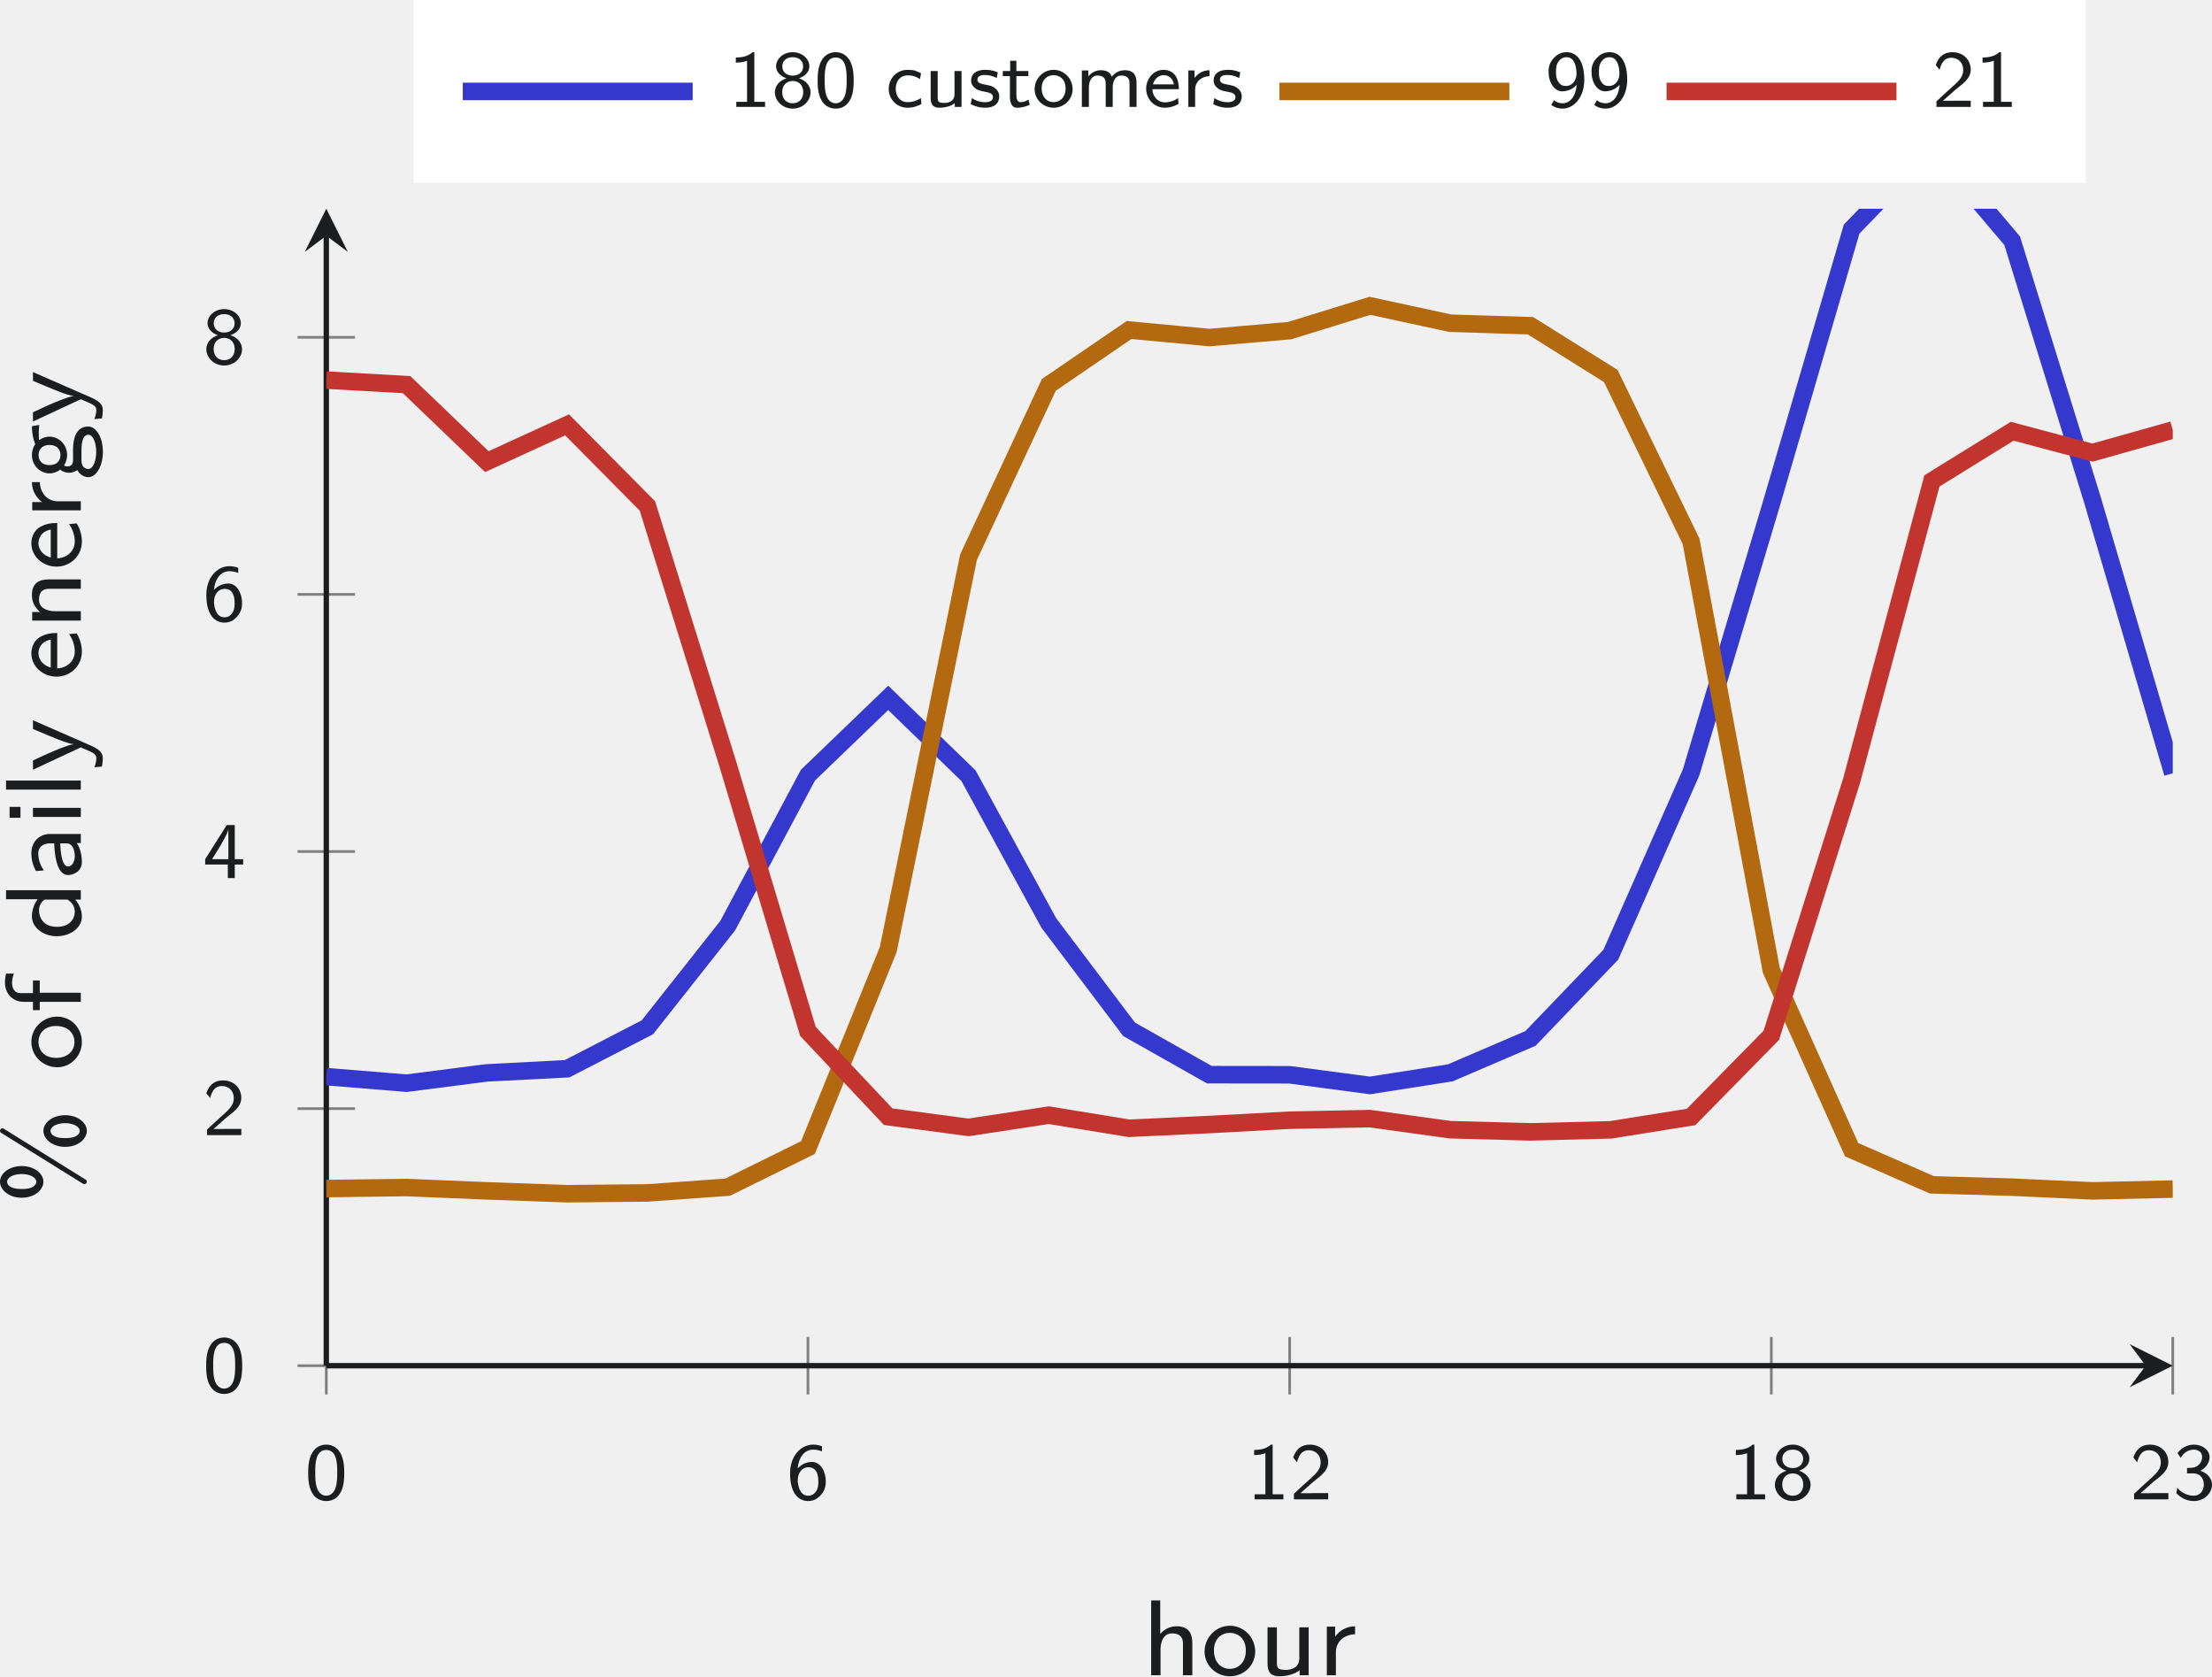
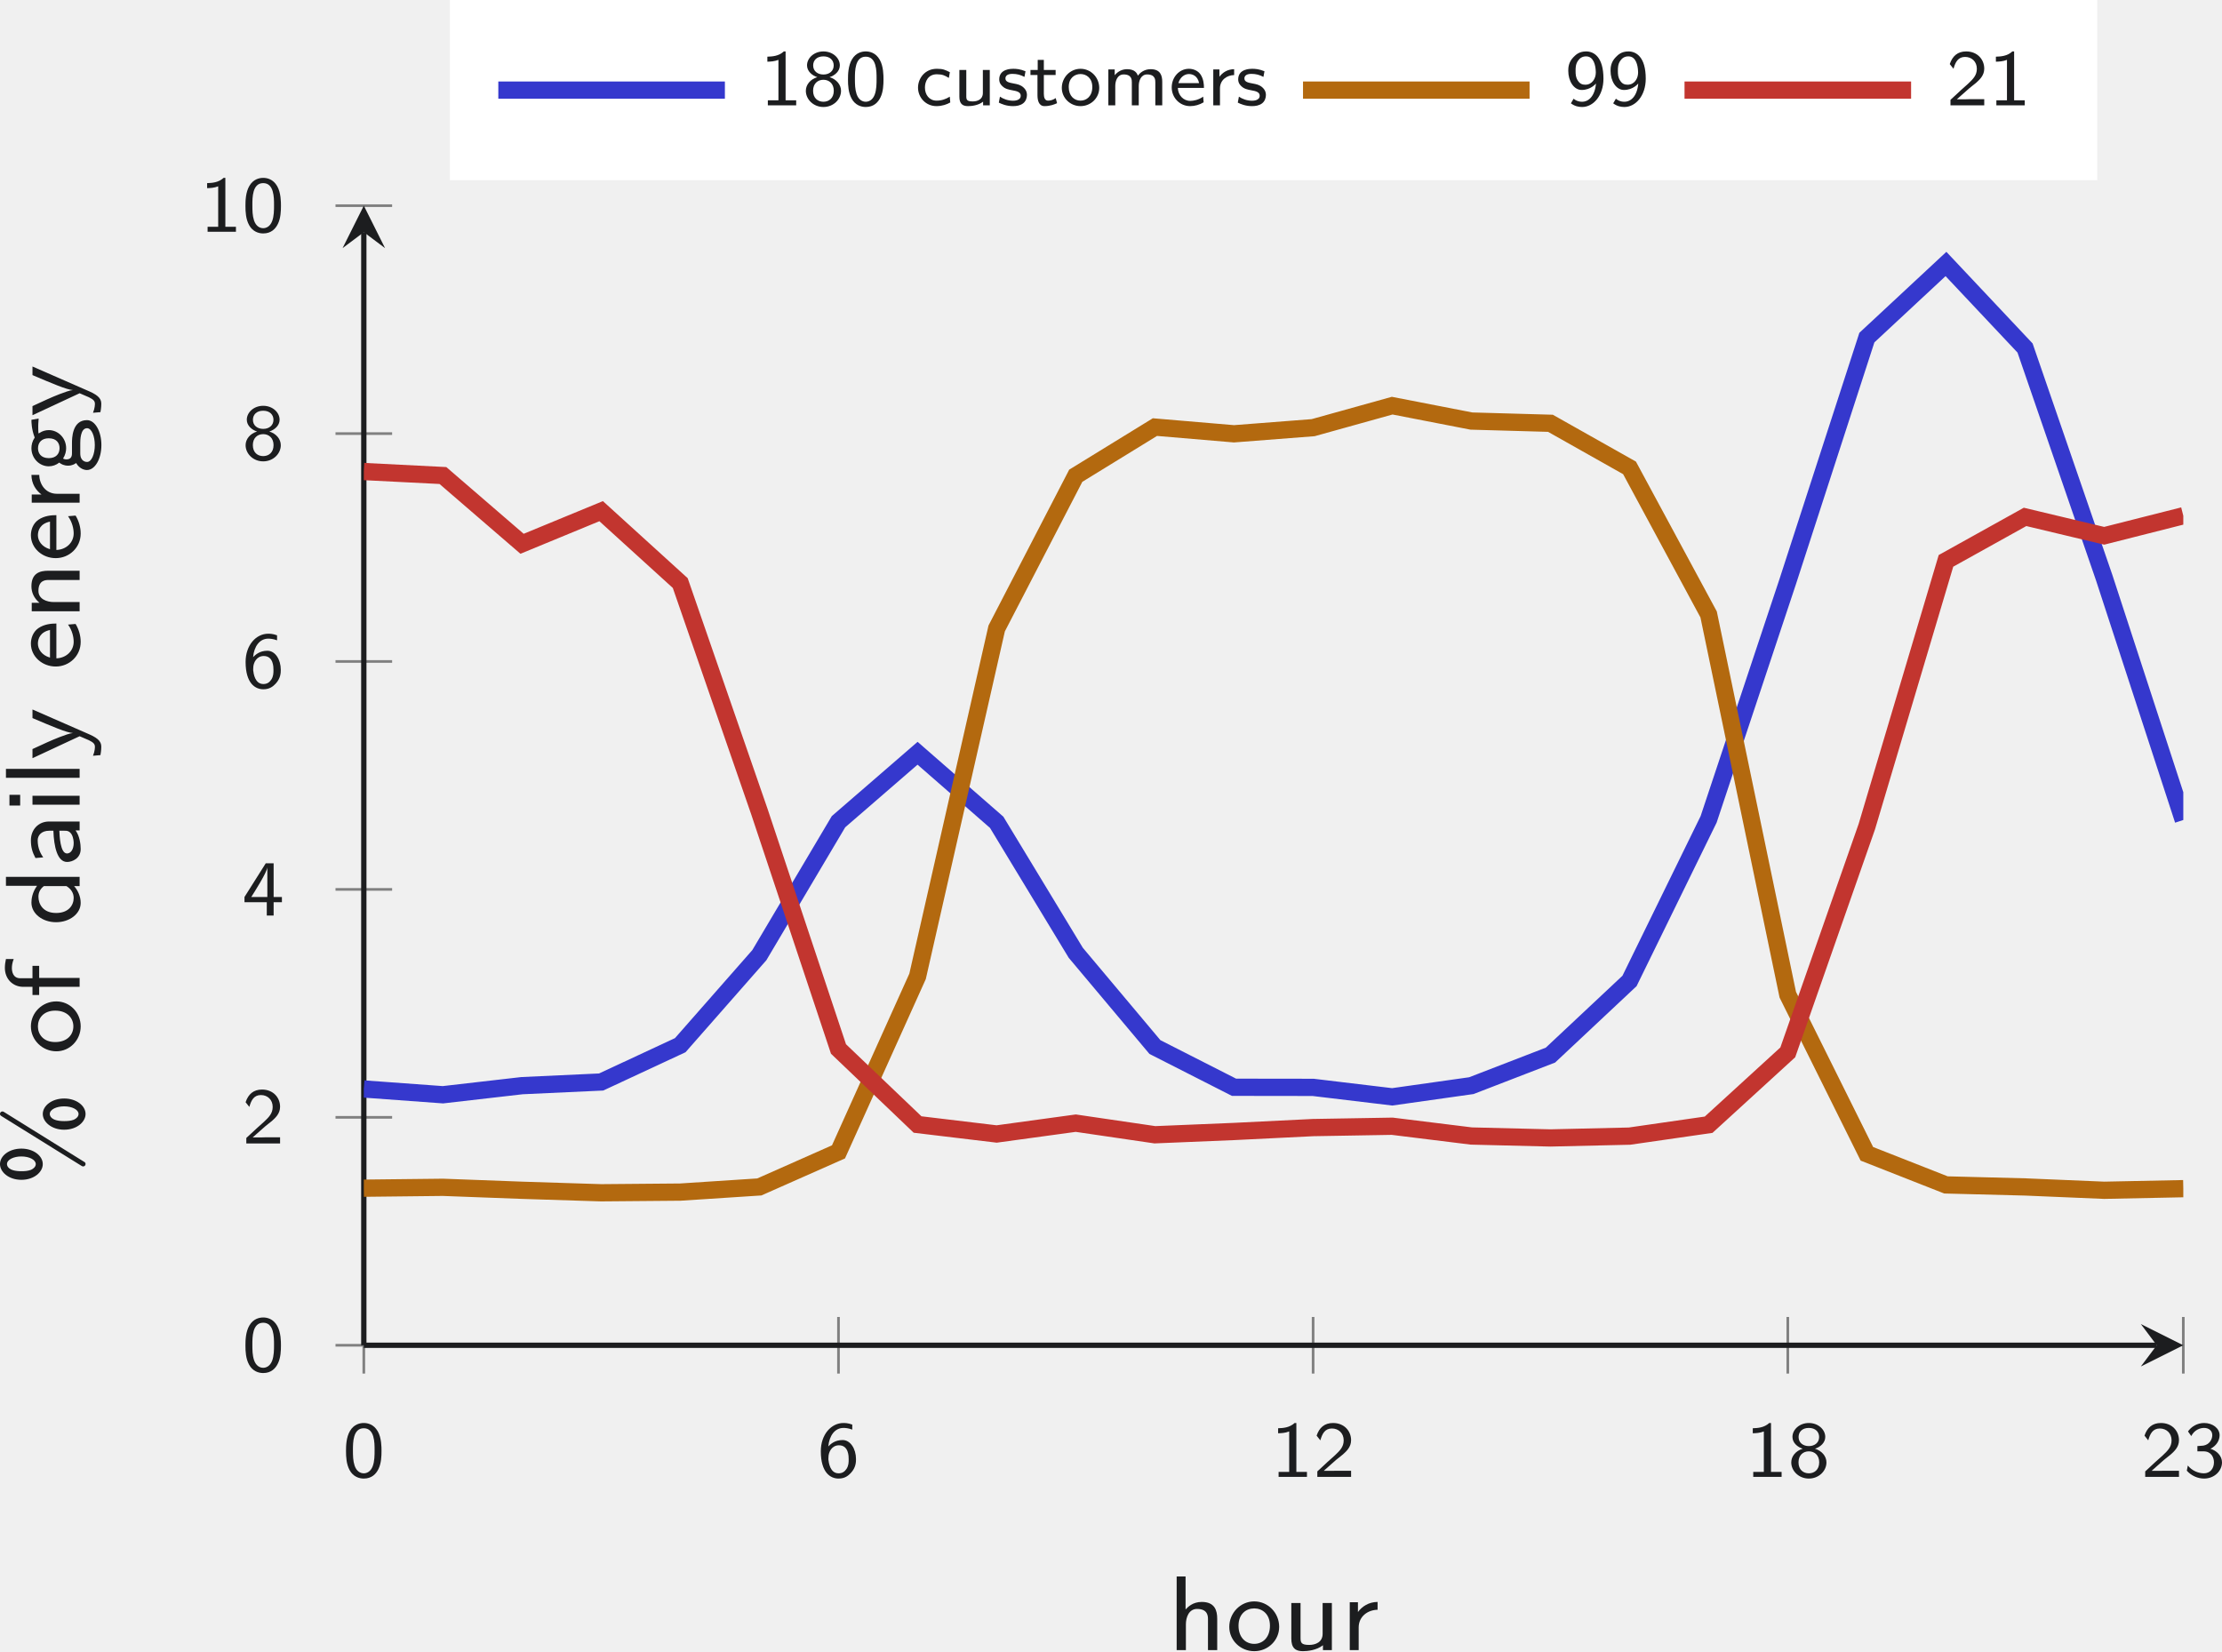
- <svg xmlns="http://www.w3.org/2000/svg" xmlns:xlink="http://www.w3.org/1999/xlink" version="1.1" width="163.625pt" height="123.975pt" viewBox="72.824 -20.965 163.625 123.975">
+ <svg xmlns="http://www.w3.org/2000/svg" xmlns:xlink="http://www.w3.org/1999/xlink" version="1.1" width="166.802pt" height="123.972pt" viewBox="71.236 -20.965 166.802 123.972">
  <style>@media (prefers-color-scheme: dark){svg{fill:#ededed}[fill='#1c1d1f' i]{fill:#d3d5d8}[stroke='#1c1d1f' i]{stroke:#d3d5d8}[fill='#3538cd' i]{fill:#7476dd}[stroke='#3538cd' i]{stroke:#7476dd}[fill='#808080' i]{fill:#878787}[stroke='#808080' i]{stroke:#878787}[fill='#b3690f' i]{fill:#f2af5f}[stroke='#b3690f' i]{stroke:#f2af5f}[fill='#c2352f' i]{fill:#dd7873}[stroke='#c2352f' i]{stroke:#dd7873}[fill='#fff' i]{fill:#212121}[stroke='#fff' i]{stroke:#212121}}</style>
  <defs>
-     <clipPath id="clip6">
-       <path d="M96.961 80.039H233.547V-5.527H96.961Z" />
+     <clipPath id="clip1">
+       <path d="M98.547 80.039H235.133V-5.523H98.547Z" />
    </clipPath>
-     <path id="g3-37" d="M2.813-4.368C2.813-5.292 2.271-5.978 1.65-5.978C1.068-5.978 .47-5.34 .47-4.368C.47-3.419 1.052-2.766 1.65-2.766C2.279-2.766 2.813-3.467 2.813-4.368ZM5.603-5.794C5.603-5.898 5.523-5.978 5.42-5.978C5.324-5.978 5.292-5.93 5.228-5.826L1.546 .096C1.498 .175 1.474 .207 1.474 .263C1.474 .367 1.554 .446 1.658 .446C1.753 .446 1.785 .399 1.833 .319L5.531-5.627C5.587-5.715 5.603-5.738 5.603-5.794ZM6.575-1.156C6.575-2.08 6.033-2.766 5.412-2.766C4.814-2.766 4.232-2.104 4.232-1.164C4.232-.191 4.83 .446 5.412 .446C6.041 .446 6.575-.255 6.575-1.156ZM2.224-4.376C2.224-3.778 1.977-3.292 1.65-3.292C1.474-3.292 1.315-3.435 1.219-3.65C1.132-3.881 1.116-4.129 1.116-4.368C1.116-5.38 1.53-5.452 1.65-5.452C1.993-5.452 2.224-4.941 2.224-4.376ZM5.986-1.164C5.986-.566 5.738-.08 5.412-.08C5.236-.08 5.077-.223 4.981-.438C4.894-.669 4.878-.917 4.878-1.156C4.878-2.168 5.292-2.24 5.412-2.24C5.754-2.24 5.986-1.73 5.986-1.164Z" />
-     <path id="g3-48" d="M3.889-2.59C3.889-2.973 3.889-3.905 3.515-4.559C3.108-5.276 2.495-5.396 2.112-5.396C1.753-5.396 1.132-5.284 .733-4.599C.351-3.961 .335-3.092 .335-2.59C.335-2 .367-1.275 .701-.669C1.052-.024 1.642 .167 2.112 .167C2.909 .167 3.347-.295 3.587-.797C3.866-1.363 3.889-2.096 3.889-2.59ZM3.196-2.694C3.196-2.168 3.196-1.57 3.005-1.06C2.782-.486 2.375-.359 2.112-.359C1.777-.359 1.395-.55 1.196-1.124C1.036-1.61 1.028-2.112 1.028-2.694C1.028-3.427 1.028-4.87 2.112-4.87S3.196-3.427 3.196-2.694Z" />
-     <path id="g3-49" d="M3.618 0V-.502H2.558V-5.396H2.383C1.865-4.918 1.211-4.886 .733-4.87V-4.368C1.044-4.376 1.443-4.392 1.841-4.551V-.502H.781V0H3.618Z" />
-     <path id="g3-50" d="M3.802 0V-.614H2.256C2.16-.614 2.064-.606 1.969-.606H1.06L2.295-1.698C2.439-1.825 2.829-2.12 2.981-2.248C3.332-2.566 3.802-2.981 3.802-3.674C3.802-4.575 3.132-5.396 1.993-5.396C1.148-5.396 .622-4.941 .351-4.129L.725-3.658C.909-4.328 1.188-4.846 1.881-4.846C2.55-4.846 3.061-4.376 3.061-3.658C3.061-2.997 2.67-2.622 2.192-2.168C2.032-2.008 1.602-1.65 1.435-1.49C1.203-1.283 .654-.749 .422-.55V0H3.802Z" />
-     <path id="g3-51" d="M3.873-1.451C3.873-2.104 3.347-2.63 2.718-2.813C3.324-3.124 3.634-3.658 3.634-4.176C3.634-4.854 2.941-5.396 2.088-5.396C1.387-5.396 .805-5.029 .47-4.551L.797-4.089C1.124-4.726 1.698-4.902 2.08-4.902C2.55-4.902 2.901-4.631 2.901-4.176C2.901-3.754 2.614-3.236 2.008-3.132C1.969-3.124 1.937-3.124 1.411-3.084V-2.558H2.032C2.79-2.558 3.068-1.961 3.068-1.459C3.068-.837 2.686-.359 2.064-.359C1.498-.359 .853-.63 .454-1.14L.351-.622C.813-.104 1.459 .167 2.08 .167C3.124 .167 3.873-.614 3.873-1.451Z" />
-     <path id="g3-52" d="M3.985-1.331V-1.857H3.156V-5.228H2.367L.239-1.857V-1.331H2.471V0H3.156V-1.331H3.985ZM2.527-1.857H.917C1.156-2.232 2.519-4.36 2.527-4.838V-1.857Z" />
-     <path id="g3-54" d="M3.873-1.777C3.873-2.821 3.308-3.69 2.534-3.69C1.753-3.69 1.331-3.284 1.1-3.053C1.203-4.144 1.761-4.902 2.622-4.902C2.782-4.902 3.1-4.886 3.499-4.734V-5.236C3.068-5.396 2.766-5.396 2.614-5.396C1.403-5.396 .351-4.256 .351-2.574C.351-.414 1.323 .167 2.128 .167C2.774 .167 3.108-.135 3.355-.391C3.866-.933 3.873-1.498 3.873-1.777ZM3.14-1.777C3.14-1.474 3.14-1.14 2.925-.805C2.734-.518 2.495-.359 2.128-.359C1.283-.359 1.148-1.403 1.108-1.753C1.108-1.801 1.108-1.921 1.116-1.961C1.116-2.503 1.459-3.164 2.168-3.164C3.14-3.164 3.14-2.048 3.14-1.777Z" />
-     <path id="g3-56" d="M3.873-1.451C3.873-2.064 3.419-2.606 2.726-2.821C3.252-2.989 3.754-3.411 3.754-4.001C3.754-4.726 3.061-5.396 2.112-5.396S.47-4.726 .47-4.001C.47-3.403 .988-2.981 1.498-2.821C.797-2.606 .351-2.064 .351-1.451C.351-.598 1.108 .167 2.112 .167S3.873-.598 3.873-1.451ZM3.14-3.993C3.14-3.427 2.694-3.084 2.112-3.084C1.546-3.084 1.084-3.411 1.084-3.993C1.084-4.503 1.443-4.902 2.112-4.902C2.774-4.902 3.14-4.503 3.14-3.993ZM3.148-1.459C3.148-.709 2.654-.359 2.112-.359C1.562-.359 1.076-.709 1.076-1.459C1.076-2.176 1.538-2.558 2.112-2.558S3.148-2.168 3.148-1.459Z" />
-     <path id="g3-57" d="M3.873-2.67C3.873-4.846 2.909-5.396 2.144-5.396C1.435-5.396 1.108-5.061 .877-4.83C.367-4.312 .351-3.762 .351-3.451C.351-2.423 .909-1.538 1.69-1.538C2.59-1.538 3.084-2.136 3.124-2.184C3.013-.917 2.391-.359 1.737-.359C1.323-.359 1.068-.51 .885-.662L.614-.199C1.004 .088 1.363 .167 1.737 .167C2.853 .167 3.873-.956 3.873-2.67ZM3.108-3.284C3.108-2.694 2.75-2.064 2.056-2.064C1.753-2.064 1.514-2.152 1.307-2.479C1.1-2.79 1.084-3.092 1.084-3.451C1.084-3.762 1.084-4.121 1.331-4.471C1.498-4.71 1.737-4.902 2.136-4.902C2.909-4.902 3.076-3.969 3.1-3.459C3.108-3.411 3.108-3.332 3.108-3.284Z" />
-     <path id="g3-97" d="M3.475 0V-2.295C3.475-3.108 2.853-3.658 2.064-3.658C1.562-3.658 1.18-3.555 .733-3.316L.781-2.734C1.044-2.909 1.435-3.148 2.064-3.148C2.415-3.148 2.782-2.885 2.782-2.287V-1.969C1.602-1.929 .438-1.682 .438-.94C.438-.542 .709 .08 1.411 .08C1.753 .08 2.383 .008 2.805-.303V0H3.475ZM2.782-1.132C2.782-.972 2.782-.765 2.503-.598C2.248-.454 1.937-.446 1.849-.446C1.411-.446 1.076-.646 1.076-.948C1.076-1.459 2.423-1.506 2.782-1.522V-1.132Z" />
-     <path id="g3-99" d="M3.515-.287L3.467-.869C3.068-.614 2.638-.47 2.144-.47C1.411-.47 .98-1.06 .98-1.777C.98-2.391 1.299-3.108 2.168-3.108C2.71-3.108 2.965-2.997 3.371-2.742L3.475-3.316C2.997-3.555 2.79-3.658 2.168-3.658C.972-3.658 .287-2.694 .287-1.769C.287-.797 1.052 .08 2.136 .08C2.694 .08 3.172-.088 3.515-.287Z" />
-     <path id="g3-100" d="M3.69 0V-5.531H3.021V-3.196C2.511-3.571 1.993-3.618 1.761-3.618C.925-3.618 .287-2.782 .287-1.769S.917 .08 1.737 .08C2.232 .08 2.694-.143 2.997-.414V0H3.69ZM2.997-.988C2.798-.662 2.495-.446 2.112-.446C1.554-.446 .98-.837 .98-1.761C.98-2.758 1.658-3.092 2.2-3.092C2.519-3.092 2.79-2.957 2.997-2.686V-.988Z" />
-     <path id="g3-101" d="M3.507-1.745C3.507-2.112 3.467-2.646 3.156-3.1C2.869-3.507 2.391-3.658 2-3.658C1.028-3.658 .279-2.805 .279-1.793C.279-.773 1.076 .08 2.128 .08C2.59 .08 3.068-.056 3.475-.303L3.427-.869C2.981-.55 2.479-.446 2.136-.446C1.443-.446 .917-1.012 .893-1.745H3.507ZM3.021-2.224H.948C1.132-2.861 1.602-3.132 2-3.132C2.351-3.132 2.869-2.965 3.021-2.224Z" />
-     <path id="g3-102" d="M2.933-4.949V-5.531C2.726-5.579 2.479-5.611 2.264-5.611C1.443-5.611 .845-5.021 .845-4.232V-3.539H.231V-3.037H.845V0H1.514V-3.037H2.423V-3.539H1.49V-4.455C1.49-5.005 1.993-5.085 2.256-5.085C2.423-5.085 2.638-5.061 2.933-4.949Z" />
-     <path id="g3-103" d="M4.105-3.076L4.009-3.618C3.834-3.618 3.3-3.61 2.694-3.379L2.678-3.371C2.391-3.563 2.112-3.618 1.881-3.618C1.1-3.618 .518-3.005 .518-2.319C.518-2.04 .614-1.753 .797-1.53C.685-1.395 .566-1.172 .566-.869C.566-.558 .693-.359 .765-.263C.327-.008 .239 .359 .239 .55C.239 1.156 1.076 1.634 2.112 1.634C3.156 1.634 3.985 1.156 3.985 .55C3.985-.574 2.59-.574 2.248-.574H1.506C1.379-.574 1.036-.574 1.036-.988C1.036-1.148 1.092-1.227 1.1-1.243C1.379-1.068 1.658-1.012 1.873-1.012C2.654-1.012 3.236-1.626 3.236-2.311C3.236-2.566 3.164-2.798 3.021-3.013C2.989-3.061 2.989-3.076 2.989-3.076C2.989-3.108 3.467-3.108 3.507-3.108C3.507-3.108 3.818-3.108 4.105-3.076ZM2.622-2.319C2.622-1.698 2.224-1.506 1.881-1.506C1.451-1.506 1.132-1.777 1.132-2.311C1.132-2.933 1.53-3.124 1.873-3.124C2.303-3.124 2.622-2.853 2.622-2.319ZM3.379 .558C3.379 .901 2.782 1.14 2.112 1.14S.845 .901 .845 .558C.845 .518 .845 .048 1.49 .048H2.256C2.439 .048 3.379 .048 3.379 .558Z" />
-     <path id="g3-104" d="M3.706 0V-2.359C3.706-2.981 3.523-3.618 2.542-3.618C1.857-3.618 1.49-3.22 1.331-3.053V-5.531H.662V0H1.355V-1.937C1.355-2.463 1.578-3.092 2.192-3.092C3.013-3.092 3.013-2.534 3.013-2.303V0H3.706Z" />
-     <path id="g3-105" d="M1.339 0V-3.539H.669V0H1.339ZM1.411-4.463V-5.268H.606V-4.463H1.411Z" />
-     <path id="g3-108" d="M1.339 0V-5.531H.669V0H1.339Z" />
-     <path id="g3-109" d="M6.057 0V-2.359C6.057-2.981 5.874-3.618 4.894-3.618C4.224-3.618 3.81-3.228 3.618-2.973C3.539-3.188 3.339-3.618 2.542-3.618C2.088-3.618 1.65-3.435 1.299-3.013V-3.595H.662V0H1.355V-1.937C1.355-2.463 1.578-3.092 2.192-3.092C3.013-3.092 3.013-2.534 3.013-2.303V0H3.706V-1.937C3.706-2.463 3.929-3.092 4.543-3.092C5.364-3.092 5.364-2.534 5.364-2.303V0H6.057Z" />
-     <path id="g3-110" d="M3.706 0V-2.359C3.706-2.981 3.523-3.618 2.542-3.618C2.088-3.618 1.65-3.435 1.299-3.013V-3.595H.662V0H1.355V-1.937C1.355-2.463 1.578-3.092 2.192-3.092C3.013-3.092 3.013-2.534 3.013-2.303V0H3.706Z" />
-     <path id="g3-111" d="M3.985-1.745C3.985-2.798 3.148-3.658 2.112-3.658S.239-2.79 .239-1.745C.239-.733 1.084 .08 2.112 .08C3.148 .08 3.985-.733 3.985-1.745ZM3.292-1.833C3.292-.925 2.726-.47 2.112-.47C1.482-.47 .933-.933 .933-1.833S1.522-3.132 2.112-3.132C2.71-3.132 3.292-2.718 3.292-1.833Z" />
-     <path id="g3-114" d="M2.766-3.029V-3.618C2.096-3.61 1.61-3.284 1.291-2.861V-3.595H.677V0H1.347V-1.698C1.347-2.558 2.064-3.021 2.766-3.029Z" />
-     <path id="g3-115" d="M3.053-1.036C3.053-1.18 3.037-1.49 2.702-1.793C2.407-2.056 2.12-2.112 1.737-2.184C1.267-2.271 .901-2.343 .901-2.694C.901-3.148 1.482-3.148 1.602-3.148C2.056-3.148 2.407-3.053 2.805-2.845L2.909-3.411C2.367-3.634 1.969-3.658 1.682-3.658C1.482-3.658 .279-3.658 .279-2.598C.279-2.224 .486-2.016 .59-1.921C.869-1.642 1.203-1.578 1.626-1.498C2-1.427 2.431-1.347 2.431-.964C2.431-.462 1.769-.462 1.658-.462C1.148-.462 .669-.646 .351-.869L.239-.271C.51-.135 .996 .08 1.658 .08C2.016 .08 2.367 .024 2.662-.191C2.957-.414 3.053-.765 3.053-1.036Z" />
-     <path id="g3-116" d="M2.821-.215L2.686-.725C2.423-.534 2.144-.47 1.921-.47C1.586-.47 1.498-.797 1.498-1.164V-3.037H2.678V-3.539H1.498V-4.551H.885V-3.539H.159V-3.037H.861V-1.02C.861-.486 .996 .08 1.57 .08S2.582-.104 2.821-.215Z" />
-     <path id="g3-117" d="M3.706 0V-3.539H3.013V-1.227C3.013-.59 2.471-.391 2.008-.391C1.419-.391 1.355-.55 1.355-.917V-3.539H.662V-.869C.662-.159 .972 .08 1.53 .08C1.857 .08 2.558 .016 3.037-.367V0H3.706Z" />
-     <path id="g3-121" d="M3.778-3.539H3.132C2.487-2.016 2.04-.988 2.008-.502C1.993-.725 1.849-1.124 1.706-1.498C1.578-1.817 1.451-2.136 1.307-2.447L.805-3.539H.12L1.769 0L1.467 .701C1.299 1.036 1.188 1.148 .972 1.148C.94 1.148 .646 1.148 .303 1.004L.351 1.562C.422 1.578 .717 1.626 .964 1.626C1.283 1.626 1.57 1.506 1.905 .741L3.778-3.539Z" />
-     <use id="g4-48" xlink:href="#g3-48" transform="scale(.75)" />
-     <use id="g4-49" xlink:href="#g3-49" transform="scale(.75)" />
-     <use id="g4-50" xlink:href="#g3-50" transform="scale(.75)" />
-     <use id="g4-51" xlink:href="#g3-51" transform="scale(.75)" />
-     <use id="g4-52" xlink:href="#g3-52" transform="scale(.75)" />
-     <use id="g4-54" xlink:href="#g3-54" transform="scale(.75)" />
-     <use id="g4-56" xlink:href="#g3-56" transform="scale(.75)" />
-     <use id="g4-57" xlink:href="#g3-57" transform="scale(.75)" />
-     <use id="g4-99" xlink:href="#g3-99" transform="scale(.75)" />
-     <use id="g4-101" xlink:href="#g3-101" transform="scale(.75)" />
-     <use id="g4-109" xlink:href="#g3-109" transform="scale(.75)" />
-     <use id="g4-111" xlink:href="#g3-111" transform="scale(.75)" />
-     <use id="g4-114" xlink:href="#g3-114" transform="scale(.75)" />
-     <use id="g4-115" xlink:href="#g3-115" transform="scale(.75)" />
-     <use id="g4-116" xlink:href="#g3-116" transform="scale(.75)" />
-     <use id="g4-117" xlink:href="#g3-117" transform="scale(.75)" />
+     <path id="g0-37" d="M2.813-4.368C2.813-5.292 2.271-5.978 1.65-5.978C1.068-5.978 .47-5.34 .47-4.368C.47-3.419 1.052-2.766 1.65-2.766C2.279-2.766 2.813-3.467 2.813-4.368ZM5.603-5.794C5.603-5.898 5.523-5.978 5.42-5.978C5.324-5.978 5.292-5.93 5.228-5.826L1.546 .096C1.498 .175 1.474 .207 1.474 .263C1.474 .367 1.554 .446 1.658 .446C1.753 .446 1.785 .399 1.833 .319L5.531-5.627C5.587-5.715 5.603-5.738 5.603-5.794ZM6.575-1.156C6.575-2.08 6.033-2.766 5.412-2.766C4.814-2.766 4.232-2.104 4.232-1.164C4.232-.191 4.83 .446 5.412 .446C6.041 .446 6.575-.255 6.575-1.156ZM2.224-4.376C2.224-3.778 1.977-3.292 1.65-3.292C1.474-3.292 1.315-3.435 1.219-3.65C1.132-3.881 1.116-4.129 1.116-4.368C1.116-5.38 1.53-5.452 1.65-5.452C1.993-5.452 2.224-4.941 2.224-4.376ZM5.986-1.164C5.986-.566 5.738-.08 5.412-.08C5.236-.08 5.077-.223 4.981-.438C4.894-.669 4.878-.917 4.878-1.156C4.878-2.168 5.292-2.24 5.412-2.24C5.754-2.24 5.986-1.73 5.986-1.164Z" />
+     <path id="g0-48" d="M3.889-2.59C3.889-2.973 3.889-3.905 3.515-4.559C3.108-5.276 2.495-5.396 2.112-5.396C1.753-5.396 1.132-5.284 .733-4.599C.351-3.961 .335-3.092 .335-2.59C.335-2 .367-1.275 .701-.669C1.052-.024 1.642 .167 2.112 .167C2.909 .167 3.347-.295 3.587-.797C3.866-1.363 3.889-2.096 3.889-2.59ZM3.196-2.694C3.196-2.168 3.196-1.57 3.005-1.06C2.782-.486 2.375-.359 2.112-.359C1.777-.359 1.395-.55 1.196-1.124C1.036-1.61 1.028-2.112 1.028-2.694C1.028-3.427 1.028-4.87 2.112-4.87S3.196-3.427 3.196-2.694Z" />
+     <path id="g0-49" d="M3.618 0V-.502H2.558V-5.396H2.383C1.865-4.918 1.211-4.886 .733-4.87V-4.368C1.044-4.376 1.443-4.392 1.841-4.551V-.502H.781V0H3.618Z" />
+     <path id="g0-50" d="M3.802 0V-.614H2.256C2.16-.614 2.064-.606 1.969-.606H1.06L2.295-1.698C2.439-1.825 2.829-2.12 2.981-2.248C3.332-2.566 3.802-2.981 3.802-3.674C3.802-4.575 3.132-5.396 1.993-5.396C1.148-5.396 .622-4.941 .351-4.129L.725-3.658C.909-4.328 1.188-4.846 1.881-4.846C2.55-4.846 3.061-4.376 3.061-3.658C3.061-2.997 2.67-2.622 2.192-2.168C2.032-2.008 1.602-1.65 1.435-1.49C1.203-1.283 .654-.749 .422-.55V0H3.802Z" />
+     <path id="g0-51" d="M3.873-1.451C3.873-2.104 3.347-2.63 2.718-2.813C3.324-3.124 3.634-3.658 3.634-4.176C3.634-4.854 2.941-5.396 2.088-5.396C1.387-5.396 .805-5.029 .47-4.551L.797-4.089C1.124-4.726 1.698-4.902 2.08-4.902C2.55-4.902 2.901-4.631 2.901-4.176C2.901-3.754 2.614-3.236 2.008-3.132C1.969-3.124 1.937-3.124 1.411-3.084V-2.558H2.032C2.79-2.558 3.068-1.961 3.068-1.459C3.068-.837 2.686-.359 2.064-.359C1.498-.359 .853-.63 .454-1.14L.351-.622C.813-.104 1.459 .167 2.08 .167C3.124 .167 3.873-.614 3.873-1.451Z" />
+     <path id="g0-52" d="M3.985-1.331V-1.857H3.156V-5.228H2.367L.239-1.857V-1.331H2.471V0H3.156V-1.331H3.985ZM2.527-1.857H.917C1.156-2.232 2.519-4.36 2.527-4.838V-1.857Z" />
+     <path id="g0-54" d="M3.873-1.777C3.873-2.821 3.308-3.69 2.534-3.69C1.753-3.69 1.331-3.284 1.1-3.053C1.203-4.144 1.761-4.902 2.622-4.902C2.782-4.902 3.1-4.886 3.499-4.734V-5.236C3.068-5.396 2.766-5.396 2.614-5.396C1.403-5.396 .351-4.256 .351-2.574C.351-.414 1.323 .167 2.128 .167C2.774 .167 3.108-.135 3.355-.391C3.866-.933 3.873-1.498 3.873-1.777ZM3.14-1.777C3.14-1.474 3.14-1.14 2.925-.805C2.734-.518 2.495-.359 2.128-.359C1.283-.359 1.148-1.403 1.108-1.753C1.108-1.801 1.108-1.921 1.116-1.961C1.116-2.503 1.459-3.164 2.168-3.164C3.14-3.164 3.14-2.048 3.14-1.777Z" />
+     <path id="g0-56" d="M3.873-1.451C3.873-2.064 3.419-2.606 2.726-2.821C3.252-2.989 3.754-3.411 3.754-4.001C3.754-4.726 3.061-5.396 2.112-5.396S.47-4.726 .47-4.001C.47-3.403 .988-2.981 1.498-2.821C.797-2.606 .351-2.064 .351-1.451C.351-.598 1.108 .167 2.112 .167S3.873-.598 3.873-1.451ZM3.14-3.993C3.14-3.427 2.694-3.084 2.112-3.084C1.546-3.084 1.084-3.411 1.084-3.993C1.084-4.503 1.443-4.902 2.112-4.902C2.774-4.902 3.14-4.503 3.14-3.993ZM3.148-1.459C3.148-.709 2.654-.359 2.112-.359C1.562-.359 1.076-.709 1.076-1.459C1.076-2.176 1.538-2.558 2.112-2.558S3.148-2.168 3.148-1.459Z" />
+     <path id="g0-57" d="M3.873-2.67C3.873-4.846 2.909-5.396 2.144-5.396C1.435-5.396 1.108-5.061 .877-4.83C.367-4.312 .351-3.762 .351-3.451C.351-2.423 .909-1.538 1.69-1.538C2.59-1.538 3.084-2.136 3.124-2.184C3.013-.917 2.391-.359 1.737-.359C1.323-.359 1.068-.51 .885-.662L.614-.199C1.004 .088 1.363 .167 1.737 .167C2.853 .167 3.873-.956 3.873-2.67ZM3.108-3.284C3.108-2.694 2.75-2.064 2.056-2.064C1.753-2.064 1.514-2.152 1.307-2.479C1.1-2.79 1.084-3.092 1.084-3.451C1.084-3.762 1.084-4.121 1.331-4.471C1.498-4.71 1.737-4.902 2.136-4.902C2.909-4.902 3.076-3.969 3.1-3.459C3.108-3.411 3.108-3.332 3.108-3.284Z" />
+     <path id="g0-97" d="M3.475 0V-2.295C3.475-3.108 2.853-3.658 2.064-3.658C1.562-3.658 1.18-3.555 .733-3.316L.781-2.734C1.044-2.909 1.435-3.148 2.064-3.148C2.415-3.148 2.782-2.885 2.782-2.287V-1.969C1.602-1.929 .438-1.682 .438-.94C.438-.542 .709 .08 1.411 .08C1.753 .08 2.383 .008 2.805-.303V0H3.475ZM2.782-1.132C2.782-.972 2.782-.765 2.503-.598C2.248-.454 1.937-.446 1.849-.446C1.411-.446 1.076-.646 1.076-.948C1.076-1.459 2.423-1.506 2.782-1.522V-1.132Z" />
+     <path id="g0-99" d="M3.515-.287L3.467-.869C3.068-.614 2.638-.47 2.144-.47C1.411-.47 .98-1.06 .98-1.777C.98-2.391 1.299-3.108 2.168-3.108C2.71-3.108 2.965-2.997 3.371-2.742L3.475-3.316C2.997-3.555 2.79-3.658 2.168-3.658C.972-3.658 .287-2.694 .287-1.769C.287-.797 1.052 .08 2.136 .08C2.694 .08 3.172-.088 3.515-.287Z" />
+     <path id="g0-100" d="M3.69 0V-5.531H3.021V-3.196C2.511-3.571 1.993-3.618 1.761-3.618C.925-3.618 .287-2.782 .287-1.769S.917 .08 1.737 .08C2.232 .08 2.694-.143 2.997-.414V0H3.69ZM2.997-.988C2.798-.662 2.495-.446 2.112-.446C1.554-.446 .98-.837 .98-1.761C.98-2.758 1.658-3.092 2.2-3.092C2.519-3.092 2.79-2.957 2.997-2.686V-.988Z" />
+     <path id="g0-101" d="M3.507-1.745C3.507-2.112 3.467-2.646 3.156-3.1C2.869-3.507 2.391-3.658 2-3.658C1.028-3.658 .279-2.805 .279-1.793C.279-.773 1.076 .08 2.128 .08C2.59 .08 3.068-.056 3.475-.303L3.427-.869C2.981-.55 2.479-.446 2.136-.446C1.443-.446 .917-1.012 .893-1.745H3.507ZM3.021-2.224H.948C1.132-2.861 1.602-3.132 2-3.132C2.351-3.132 2.869-2.965 3.021-2.224Z" />
+     <path id="g0-102" d="M2.933-4.949V-5.531C2.726-5.579 2.479-5.611 2.264-5.611C1.443-5.611 .845-5.021 .845-4.232V-3.539H.231V-3.037H.845V0H1.514V-3.037H2.423V-3.539H1.49V-4.455C1.49-5.005 1.993-5.085 2.256-5.085C2.423-5.085 2.638-5.061 2.933-4.949Z" />
+     <path id="g0-103" d="M4.105-3.076L4.009-3.618C3.834-3.618 3.3-3.61 2.694-3.379L2.678-3.371C2.391-3.563 2.112-3.618 1.881-3.618C1.1-3.618 .518-3.005 .518-2.319C.518-2.04 .614-1.753 .797-1.53C.685-1.395 .566-1.172 .566-.869C.566-.558 .693-.359 .765-.263C.327-.008 .239 .359 .239 .55C.239 1.156 1.076 1.634 2.112 1.634C3.156 1.634 3.985 1.156 3.985 .55C3.985-.574 2.59-.574 2.248-.574H1.506C1.379-.574 1.036-.574 1.036-.988C1.036-1.148 1.092-1.227 1.1-1.243C1.379-1.068 1.658-1.012 1.873-1.012C2.654-1.012 3.236-1.626 3.236-2.311C3.236-2.566 3.164-2.798 3.021-3.013C2.989-3.061 2.989-3.076 2.989-3.076C2.989-3.108 3.467-3.108 3.507-3.108C3.507-3.108 3.818-3.108 4.105-3.076ZM2.622-2.319C2.622-1.698 2.224-1.506 1.881-1.506C1.451-1.506 1.132-1.777 1.132-2.311C1.132-2.933 1.53-3.124 1.873-3.124C2.303-3.124 2.622-2.853 2.622-2.319ZM3.379 .558C3.379 .901 2.782 1.14 2.112 1.14S.845 .901 .845 .558C.845 .518 .845 .048 1.49 .048H2.256C2.439 .048 3.379 .048 3.379 .558Z" />
+     <path id="g0-104" d="M3.706 0V-2.359C3.706-2.981 3.523-3.618 2.542-3.618C1.857-3.618 1.49-3.22 1.331-3.053V-5.531H.662V0H1.355V-1.937C1.355-2.463 1.578-3.092 2.192-3.092C3.013-3.092 3.013-2.534 3.013-2.303V0H3.706Z" />
+     <path id="g0-105" d="M1.339 0V-3.539H.669V0H1.339ZM1.411-4.463V-5.268H.606V-4.463H1.411Z" />
+     <path id="g0-108" d="M1.339 0V-5.531H.669V0H1.339Z" />
+     <path id="g0-109" d="M6.057 0V-2.359C6.057-2.981 5.874-3.618 4.894-3.618C4.224-3.618 3.81-3.228 3.618-2.973C3.539-3.188 3.339-3.618 2.542-3.618C2.088-3.618 1.65-3.435 1.299-3.013V-3.595H.662V0H1.355V-1.937C1.355-2.463 1.578-3.092 2.192-3.092C3.013-3.092 3.013-2.534 3.013-2.303V0H3.706V-1.937C3.706-2.463 3.929-3.092 4.543-3.092C5.364-3.092 5.364-2.534 5.364-2.303V0H6.057Z" />
+     <path id="g0-110" d="M3.706 0V-2.359C3.706-2.981 3.523-3.618 2.542-3.618C2.088-3.618 1.65-3.435 1.299-3.013V-3.595H.662V0H1.355V-1.937C1.355-2.463 1.578-3.092 2.192-3.092C3.013-3.092 3.013-2.534 3.013-2.303V0H3.706Z" />
+     <path id="g0-111" d="M3.985-1.745C3.985-2.798 3.148-3.658 2.112-3.658S.239-2.79 .239-1.745C.239-.733 1.084 .08 2.112 .08C3.148 .08 3.985-.733 3.985-1.745ZM3.292-1.833C3.292-.925 2.726-.47 2.112-.47C1.482-.47 .933-.933 .933-1.833S1.522-3.132 2.112-3.132C2.71-3.132 3.292-2.718 3.292-1.833Z" />
+     <path id="g0-114" d="M2.766-3.029V-3.618C2.096-3.61 1.61-3.284 1.291-2.861V-3.595H.677V0H1.347V-1.698C1.347-2.558 2.064-3.021 2.766-3.029Z" />
+     <path id="g0-115" d="M3.053-1.036C3.053-1.18 3.037-1.49 2.702-1.793C2.407-2.056 2.12-2.112 1.737-2.184C1.267-2.271 .901-2.343 .901-2.694C.901-3.148 1.482-3.148 1.602-3.148C2.056-3.148 2.407-3.053 2.805-2.845L2.909-3.411C2.367-3.634 1.969-3.658 1.682-3.658C1.482-3.658 .279-3.658 .279-2.598C.279-2.224 .486-2.016 .59-1.921C.869-1.642 1.203-1.578 1.626-1.498C2-1.427 2.431-1.347 2.431-.964C2.431-.462 1.769-.462 1.658-.462C1.148-.462 .669-.646 .351-.869L.239-.271C.51-.135 .996 .08 1.658 .08C2.016 .08 2.367 .024 2.662-.191C2.957-.414 3.053-.765 3.053-1.036Z" />
+     <path id="g0-116" d="M2.821-.215L2.686-.725C2.423-.534 2.144-.47 1.921-.47C1.586-.47 1.498-.797 1.498-1.164V-3.037H2.678V-3.539H1.498V-4.551H.885V-3.539H.159V-3.037H.861V-1.02C.861-.486 .996 .08 1.57 .08S2.582-.104 2.821-.215Z" />
+     <path id="g0-117" d="M3.706 0V-3.539H3.013V-1.227C3.013-.59 2.471-.391 2.008-.391C1.419-.391 1.355-.55 1.355-.917V-3.539H.662V-.869C.662-.159 .972 .08 1.53 .08C1.857 .08 2.558 .016 3.037-.367V0H3.706Z" />
+     <path id="g0-121" d="M3.778-3.539H3.132C2.487-2.016 2.04-.988 2.008-.502C1.993-.725 1.849-1.124 1.706-1.498C1.578-1.817 1.451-2.136 1.307-2.447L.805-3.539H.12L1.769 0L1.467 .701C1.299 1.036 1.188 1.148 .972 1.148C.94 1.148 .646 1.148 .303 1.004L.351 1.562C.422 1.578 .717 1.626 .964 1.626C1.283 1.626 1.57 1.506 1.905 .741L3.778-3.539Z" />
+     <use id="g1-48" xlink:href="#g0-48" transform="scale(.75)" />
+     <use id="g1-49" xlink:href="#g0-49" transform="scale(.75)" />
+     <use id="g1-50" xlink:href="#g0-50" transform="scale(.75)" />
+     <use id="g1-51" xlink:href="#g0-51" transform="scale(.75)" />
+     <use id="g1-52" xlink:href="#g0-52" transform="scale(.75)" />
+     <use id="g1-54" xlink:href="#g0-54" transform="scale(.75)" />
+     <use id="g1-56" xlink:href="#g0-56" transform="scale(.75)" />
+     <use id="g1-57" xlink:href="#g0-57" transform="scale(.75)" />
+     <use id="g1-99" xlink:href="#g0-99" transform="scale(.75)" />
+     <use id="g1-101" xlink:href="#g0-101" transform="scale(.75)" />
+     <use id="g1-109" xlink:href="#g0-109" transform="scale(.75)" />
+     <use id="g1-111" xlink:href="#g0-111" transform="scale(.75)" />
+     <use id="g1-114" xlink:href="#g0-114" transform="scale(.75)" />
+     <use id="g1-115" xlink:href="#g0-115" transform="scale(.75)" />
+     <use id="g1-116" xlink:href="#g0-116" transform="scale(.75)" />
+     <use id="g1-117" xlink:href="#g0-117" transform="scale(.75)" />
  </defs>
-   <g id="page6">
-     <path d="M96.961 82.168V77.914M132.59 82.168V77.914M168.223 82.168V77.914M203.851 82.168V77.914M233.547 82.168V77.914" stroke="#808080" fill="none" stroke-width=".199" stroke-miterlimit="10" />
-     <path d="M94.832 80.039H99.086M94.832 61.027H99.086M94.832 42.012H99.086M94.832 22.996H99.086M94.832 3.981H99.086" stroke="#808080" fill="none" stroke-width=".199" stroke-miterlimit="10" />
-     <path d="M96.961 80.039H231.55" stroke="#1c1d1f" fill="none" stroke-width=".399" stroke-miterlimit="10" />
-     <path d="M233.546 80.039L230.355 78.445L231.55 80.039L230.355 81.633" fill="#1c1d1f" />
-     <path d="M96.961 80.039V-3.531" stroke="#1c1d1f" fill="none" stroke-width=".399" stroke-miterlimit="10" />
-     <path d="M96.961-5.527L95.367-2.336L96.961-3.531L98.555-2.336" fill="#1c1d1f" />
-     <g fill="#1c1d1f" transform="matrix(1 0 0 1 -29.3593 36.4101)">
-       <use x="124.731" y="53.514" xlink:href="#g4-48" />
+   <g id="page1">
+     <path d="M98.547 82.164V77.914M134.18 82.164V77.914M169.809 82.164V77.914M205.442 82.164V77.914M235.133 82.164V77.914" stroke="#808080" fill="none" stroke-width=".199" stroke-miterlimit="10" />
+     <path d="M96.422 80.039H100.672M96.422 62.926H100.672M96.422 45.812H100.672M96.422 28.699H100.672M96.422 11.59H100.672M96.422-5.523H100.672" stroke="#808080" fill="none" stroke-width=".199" stroke-miterlimit="10" />
+     <path d="M98.547 80.039H233.141" stroke="#1c1d1f" fill="none" stroke-width=".399" stroke-miterlimit="10" />
+     <path d="M235.133 80.039L231.945 78.445L233.141 80.039L231.945 81.633" fill="#1c1d1f" />
+     <path d="M98.547 80.039V-3.531" stroke="#1c1d1f" fill="none" stroke-width=".399" stroke-miterlimit="10" />
+     <path d="M98.547-5.523L96.953-2.336L98.547-3.531L100.141-2.336" fill="#1c1d1f" />
+     <g fill="#1c1d1f" transform="matrix(1 0 0 1 -32.5349 36.41)">
+       <use x="129.494" y="53.512" xlink:href="#g1-48" />
    </g>
-     <g fill="#1c1d1f" transform="matrix(1 0 0 1 6.272 36.4101)">
-       <use x="124.731" y="53.514" xlink:href="#g4-54" />
+     <g fill="#1c1d1f" transform="matrix(1 0 0 1 3.096 36.41)">
+       <use x="129.494" y="53.512" xlink:href="#g1-54" />
    </g>
-     <g fill="#1c1d1f" transform="matrix(1 0 0 1 40.315 36.4101)">
-       <use x="124.731" y="53.514" xlink:href="#g4-49" />
-       <use x="127.906" y="53.514" xlink:href="#g4-50" />
+     <g fill="#1c1d1f" transform="matrix(1 0 0 1 37.139 36.41)">
+       <use x="129.494" y="53.512" xlink:href="#g1-49" />
+       <use x="132.67" y="53.512" xlink:href="#g1-50" />
    </g>
-     <g fill="#1c1d1f" transform="matrix(1 0 0 1 75.946 36.4101)">
-       <use x="124.731" y="53.514" xlink:href="#g4-49" />
-       <use x="127.906" y="53.514" xlink:href="#g4-56" />
+     <g fill="#1c1d1f" transform="matrix(1 0 0 1 72.77 36.41)">
+       <use x="129.494" y="53.512" xlink:href="#g1-49" />
+       <use x="132.67" y="53.512" xlink:href="#g1-56" />
    </g>
-     <g fill="#1c1d1f" transform="matrix(1 0 0 1 105.638 36.4101)">
-       <use x="124.731" y="53.514" xlink:href="#g4-50" />
-       <use x="127.906" y="53.514" xlink:href="#g4-51" />
+     <g fill="#1c1d1f" transform="matrix(1 0 0 1 102.463 36.41)">
+       <use x="129.494" y="53.512" xlink:href="#g1-50" />
+       <use x="132.67" y="53.512" xlink:href="#g1-51" />
    </g>
-     <g fill="#1c1d1f" transform="matrix(1 0 0 1 -36.9084 28.4875)">
-       <use x="124.731" y="53.514" xlink:href="#g4-48" />
+     <g fill="#1c1d1f" transform="matrix(1 0 0 1 -40.0841 28.4875)">
+       <use x="129.494" y="53.512" xlink:href="#g1-48" />
    </g>
-     <g fill="#1c1d1f" transform="matrix(1 0 0 1 -36.9084 9.4729)">
-       <use x="124.731" y="53.514" xlink:href="#g4-50" />
+     <g fill="#1c1d1f" transform="matrix(1 0 0 1 -40.0841 11.375)">
+       <use x="129.494" y="53.512" xlink:href="#g1-50" />
    </g>
-     <g fill="#1c1d1f" transform="matrix(1 0 0 1 -36.9084 -9.5417)">
-       <use x="124.731" y="53.514" xlink:href="#g4-52" />
+     <g fill="#1c1d1f" transform="matrix(1 0 0 1 -40.0841 -5.7376)">
+       <use x="129.494" y="53.512" xlink:href="#g1-52" />
    </g>
-     <g fill="#1c1d1f" transform="matrix(1 0 0 1 -36.9084 -28.5564)">
-       <use x="124.731" y="53.514" xlink:href="#g4-54" />
+     <g fill="#1c1d1f" transform="matrix(1 0 0 1 -40.0841 -22.8502)">
+       <use x="129.494" y="53.512" xlink:href="#g1-54" />
    </g>
-     <g fill="#1c1d1f" transform="matrix(1 0 0 1 -36.9084 -47.571)">
-       <use x="124.731" y="53.514" xlink:href="#g4-56" />
+     <g fill="#1c1d1f" transform="matrix(1 0 0 1 -40.0841 -39.9627)">
+       <use x="129.494" y="53.512" xlink:href="#g1-56" />
    </g>
-     <path d="M96.961 58.66L102.898 59.145L108.836 58.383L114.773 58.078L120.715 55.008L126.652 47.496L132.59 36.363L138.527 30.648L144.469 36.41L150.406 47.297L156.344 55.16L162.281 58.516L168.223 58.523L174.16 59.312L180.098 58.383L186.035 55.836L191.977 49.645L197.915 36.164L203.851 16.312L209.792-4.023L215.731-10.164L221.667-3.16L227.606 16.008L233.547 36.223" stroke="#3538cd" fill="none" stroke-width="1.295" stroke-miterlimit="10" clip-path="url(#clip6)" />
-     <path d="M96.961 66.938L102.898 66.863L108.836 67.109L114.773 67.32L120.715 67.262L126.652 66.836L132.59 63.906L138.527 49.266L144.469 20.238L150.406 7.5L156.344 3.441L162.281 4L168.223 3.488L174.16 1.652L180.098 2.938L186.035 3.125L191.977 6.844L197.915 19.07L203.851 50.797L209.792 64.066L215.731 66.664L221.667 66.836L227.606 67.109L233.547 66.977" stroke="#b3690f" fill="none" stroke-width="1.295" stroke-miterlimit="10" clip-path="url(#clip6)" />
-     <path d="M96.961 7.148L102.898 7.481L108.836 13.176L114.773 10.457L120.715 16.457L126.652 35.508L132.59 55.32L138.527 61.625L144.469 62.414L150.406 61.512L156.344 62.48L162.281 62.203L168.223 61.883L174.16 61.766L180.098 62.586L186.035 62.746L191.977 62.594L197.915 61.645L203.851 55.605L209.792 36.762L215.731 14.602L221.667 10.93L227.606 12.508L233.547 10.836" stroke="#c2352f" fill="none" stroke-width="1.295" stroke-miterlimit="10" clip-path="url(#clip6)" />
-     <g fill="#1c1d1f" transform="matrix(1 0 0 1 32.585 49.4159)">
-       <use x="124.731" y="53.514" xlink:href="#g3-104" />
-       <use x="129.103" y="53.514" xlink:href="#g3-111" />
-       <use x="133.337" y="53.514" xlink:href="#g3-117" />
-       <use x="137.71" y="53.514" xlink:href="#g3-114" />
+     <g fill="#1c1d1f" transform="matrix(1 0 0 1 -43.2597 -57.0753)">
+       <use x="129.494" y="53.512" xlink:href="#g1-49" />
+       <use x="132.67" y="53.512" xlink:href="#g1-48" />
    </g>
-     <g fill="#1c1d1f" transform="matrix(0 -1 1 0 25.2876 192.818)">
-       <use x="124.731" y="53.514" xlink:href="#g3-37" />
-       <use x="134.611" y="53.514" xlink:href="#g3-111" />
-       <use x="138.845" y="53.514" xlink:href="#g3-102" />
-       <use x="144.255" y="53.514" xlink:href="#g3-100" />
-       <use x="148.628" y="53.514" xlink:href="#g3-97" />
-       <use x="152.696" y="53.514" xlink:href="#g3-105" />
-       <use x="154.716" y="53.514" xlink:href="#g3-108" />
-       <use x="156.736" y="53.514" xlink:href="#g3-121" />
-       <use x="163.461" y="53.514" xlink:href="#g3-101" />
-       <use x="167.225" y="53.514" xlink:href="#g3-110" />
-       <use x="171.597" y="53.514" xlink:href="#g3-101" />
-       <use x="175.361" y="53.514" xlink:href="#g3-114" />
-       <use x="178.253" y="53.514" xlink:href="#g3-103" />
-       <use x="182.487" y="53.514" xlink:href="#g3-121" />
+     <path d="M98.547 60.797L104.484 61.23L110.426 60.547L116.363 60.273L122.301 57.508L128.238 50.75L134.18 40.73L140.117 35.59L146.055 40.773L151.992 50.57L157.934 57.648L163.871 60.668L169.809 60.676L175.746 61.387L181.688 60.547L187.625 58.254L193.562 52.684L199.5 40.551L205.442 22.688L211.379 4.383L217.317-1.145L223.254 5.164L229.195 22.41L235.133 40.602" stroke="#3538cd" fill="none" stroke-width="1.295" stroke-miterlimit="10" clip-path="url(#clip1)" />
+     <path d="M98.547 68.246L104.484 68.18L110.426 68.402L116.363 68.59L122.301 68.539L128.238 68.152L134.18 65.519L140.117 52.34L146.055 26.219L151.992 14.754L157.934 11.102L163.871 11.605L169.809 11.145L175.746 9.492L181.688 10.648L187.625 10.816L193.562 14.164L199.5 25.168L205.442 53.719L211.379 65.664L217.317 68L223.254 68.152L229.195 68.402L235.133 68.281" stroke="#b3690f" fill="none" stroke-width="1.295" stroke-miterlimit="10" clip-path="url(#clip1)" />
+     <path d="M98.547 14.438L104.484 14.738L110.426 19.863L116.363 17.414L122.301 22.812L128.238 39.961L134.18 57.793L140.117 63.465L146.055 64.176L151.992 63.363L157.934 64.234L163.871 63.988L169.809 63.695L175.746 63.594L181.688 64.328L187.625 64.473L193.562 64.336L199.5 63.48L205.442 58.047L211.379 41.09L217.317 21.145L223.254 17.844L229.195 19.262L235.133 17.758" stroke="#c2352f" fill="none" stroke-width="1.295" stroke-miterlimit="10" clip-path="url(#clip1)" />
+     <g fill="#1c1d1f" transform="matrix(1 0 0 1 29.41 49.4157)">
+       <use x="129.494" y="53.512" xlink:href="#g0-104" />
+       <use x="133.867" y="53.512" xlink:href="#g0-111" />
+       <use x="138.101" y="53.512" xlink:href="#g0-117" />
+       <use x="142.473" y="53.512" xlink:href="#g0-114" />
    </g>
-     <path d="M103.418-7.438H227.085V-20.965H103.418Z" fill="#fff" />
-     <path d="M107.055-14.203H115.559H124.063" stroke="#3538cd" fill="none" stroke-width="1.295" stroke-miterlimit="10" />
-     <g fill="#1c1d1f" transform="matrix(1 0 0 1 -37.383 -66.5721)">
-       <use x="164.087" y="53.514" xlink:href="#g4-49" />
-       <use x="167.262" y="53.514" xlink:href="#g4-56" />
-       <use x="170.438" y="53.514" xlink:href="#g4-48" />
-       <use x="175.73" y="53.514" xlink:href="#g4-99" />
-       <use x="178.553" y="53.514" xlink:href="#g4-117" />
-       <use x="181.833" y="53.514" xlink:href="#g4-115" />
-       <use x="184.267" y="53.514" xlink:href="#g4-116" />
-       <use x="186.561" y="53.514" xlink:href="#g4-111" />
-       <use x="189.737" y="53.514" xlink:href="#g4-109" />
-       <use x="194.78" y="53.514" xlink:href="#g4-101" />
-       <use x="197.603" y="53.514" xlink:href="#g4-114" />
-       <use x="199.772" y="53.514" xlink:href="#g4-115" />
+     <g fill="#1c1d1f" transform="matrix(0 -1 1 0 23.7011 197.5808)">
+       <use x="129.494" y="53.512" xlink:href="#g0-37" />
+       <use x="139.374" y="53.512" xlink:href="#g0-111" />
+       <use x="143.608" y="53.512" xlink:href="#g0-102" />
+       <use x="149.018" y="53.512" xlink:href="#g0-100" />
+       <use x="153.391" y="53.512" xlink:href="#g0-97" />
+       <use x="157.459" y="53.512" xlink:href="#g0-105" />
+       <use x="159.479" y="53.512" xlink:href="#g0-108" />
+       <use x="161.5" y="53.512" xlink:href="#g0-121" />
+       <use x="168.224" y="53.512" xlink:href="#g0-101" />
+       <use x="171.988" y="53.512" xlink:href="#g0-110" />
+       <use x="176.361" y="53.512" xlink:href="#g0-101" />
+       <use x="180.125" y="53.512" xlink:href="#g0-114" />
+       <use x="183.017" y="53.512" xlink:href="#g0-103" />
+       <use x="187.251" y="53.512" xlink:href="#g0-121" />
    </g>
-     <path d="M167.465-14.203H175.969H184.473" stroke="#b3690f" fill="none" stroke-width="1.295" stroke-miterlimit="10" />
-     <g fill="#1c1d1f" transform="matrix(1 0 0 1 -21.499 -66.5721)">
-       <use x="208.61" y="53.514" xlink:href="#g4-57" />
-       <use x="211.786" y="53.514" xlink:href="#g4-57" />
+     <path d="M105.008-7.434H228.672V-20.965H105.008Z" fill="#fff" />
+     <path d="M108.644-14.199H117.148H125.652" stroke="#3538cd" fill="none" stroke-width="1.295" stroke-miterlimit="10" />
+     <g fill="#1c1d1f" transform="matrix(1 0 0 1 -40.559 -66.569)">
+       <use x="168.85" y="53.512" xlink:href="#g1-49" />
+       <use x="172.025" y="53.512" xlink:href="#g1-56" />
+       <use x="175.201" y="53.512" xlink:href="#g1-48" />
+       <use x="180.494" y="53.512" xlink:href="#g1-99" />
+       <use x="183.317" y="53.512" xlink:href="#g1-117" />
+       <use x="186.596" y="53.512" xlink:href="#g1-115" />
+       <use x="189.031" y="53.512" xlink:href="#g1-116" />
+       <use x="191.324" y="53.512" xlink:href="#g1-111" />
+       <use x="194.5" y="53.512" xlink:href="#g1-109" />
+       <use x="199.544" y="53.512" xlink:href="#g1-101" />
+       <use x="202.366" y="53.512" xlink:href="#g1-114" />
+       <use x="204.535" y="53.512" xlink:href="#g1-115" />
    </g>
-     <path d="M196.102-14.203H204.605H213.109" stroke="#c2352f" fill="none" stroke-width="1.295" stroke-miterlimit="10" />
-     <g fill="#1c1d1f" transform="matrix(1 0 0 1 -21.499 -66.5721)">
-       <use x="237.25" y="53.514" xlink:href="#g4-50" />
-       <use x="240.425" y="53.514" xlink:href="#g4-49" />
+     <path d="M169.051-14.199H177.555H186.059" stroke="#b3690f" fill="none" stroke-width="1.295" stroke-miterlimit="10" />
+     <g fill="#1c1d1f" transform="matrix(1 0 0 1 -24.674 -66.569)">
+       <use x="213.374" y="53.512" xlink:href="#g1-57" />
+       <use x="216.549" y="53.512" xlink:href="#g1-57" />
+     </g>
+     <path d="M197.691-14.199H206.195H214.699" stroke="#c2352f" fill="none" stroke-width="1.295" stroke-miterlimit="10" />
+     <g fill="#1c1d1f" transform="matrix(1 0 0 1 -24.674 -66.569)">
+       <use x="242.013" y="53.512" xlink:href="#g1-50" />
+       <use x="245.189" y="53.512" xlink:href="#g1-49" />
    </g>
  </g>
</svg>
